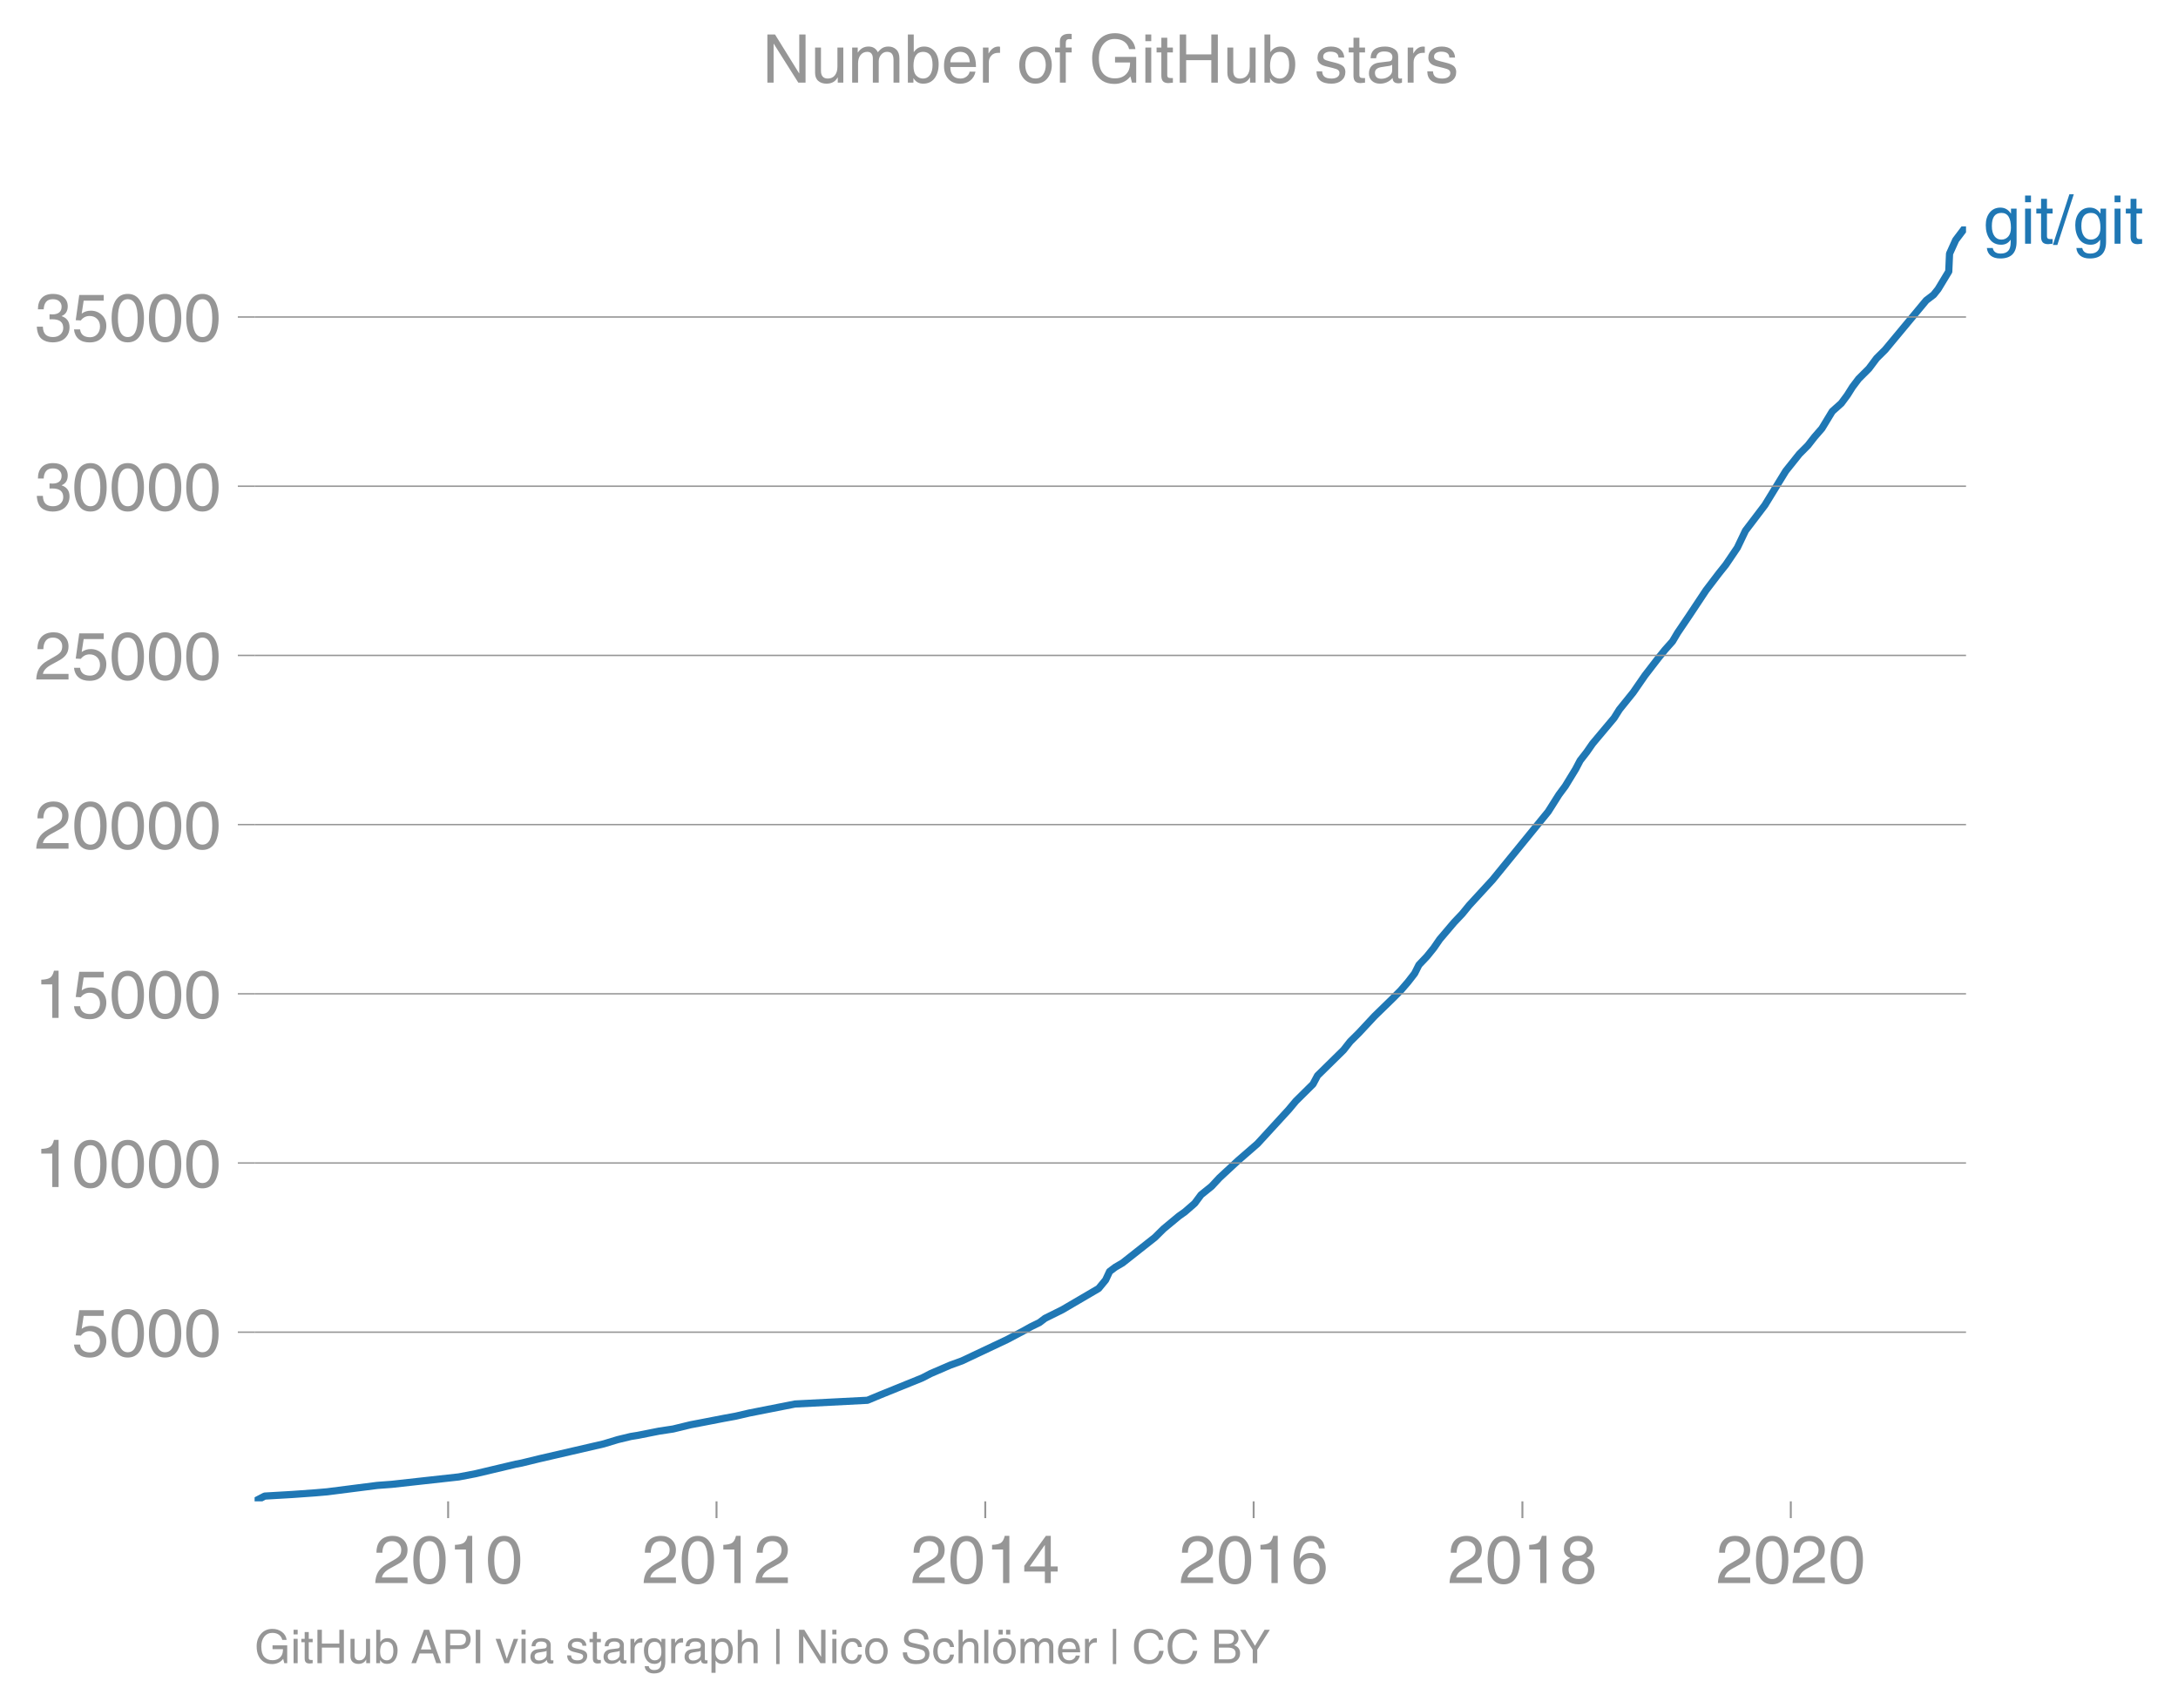
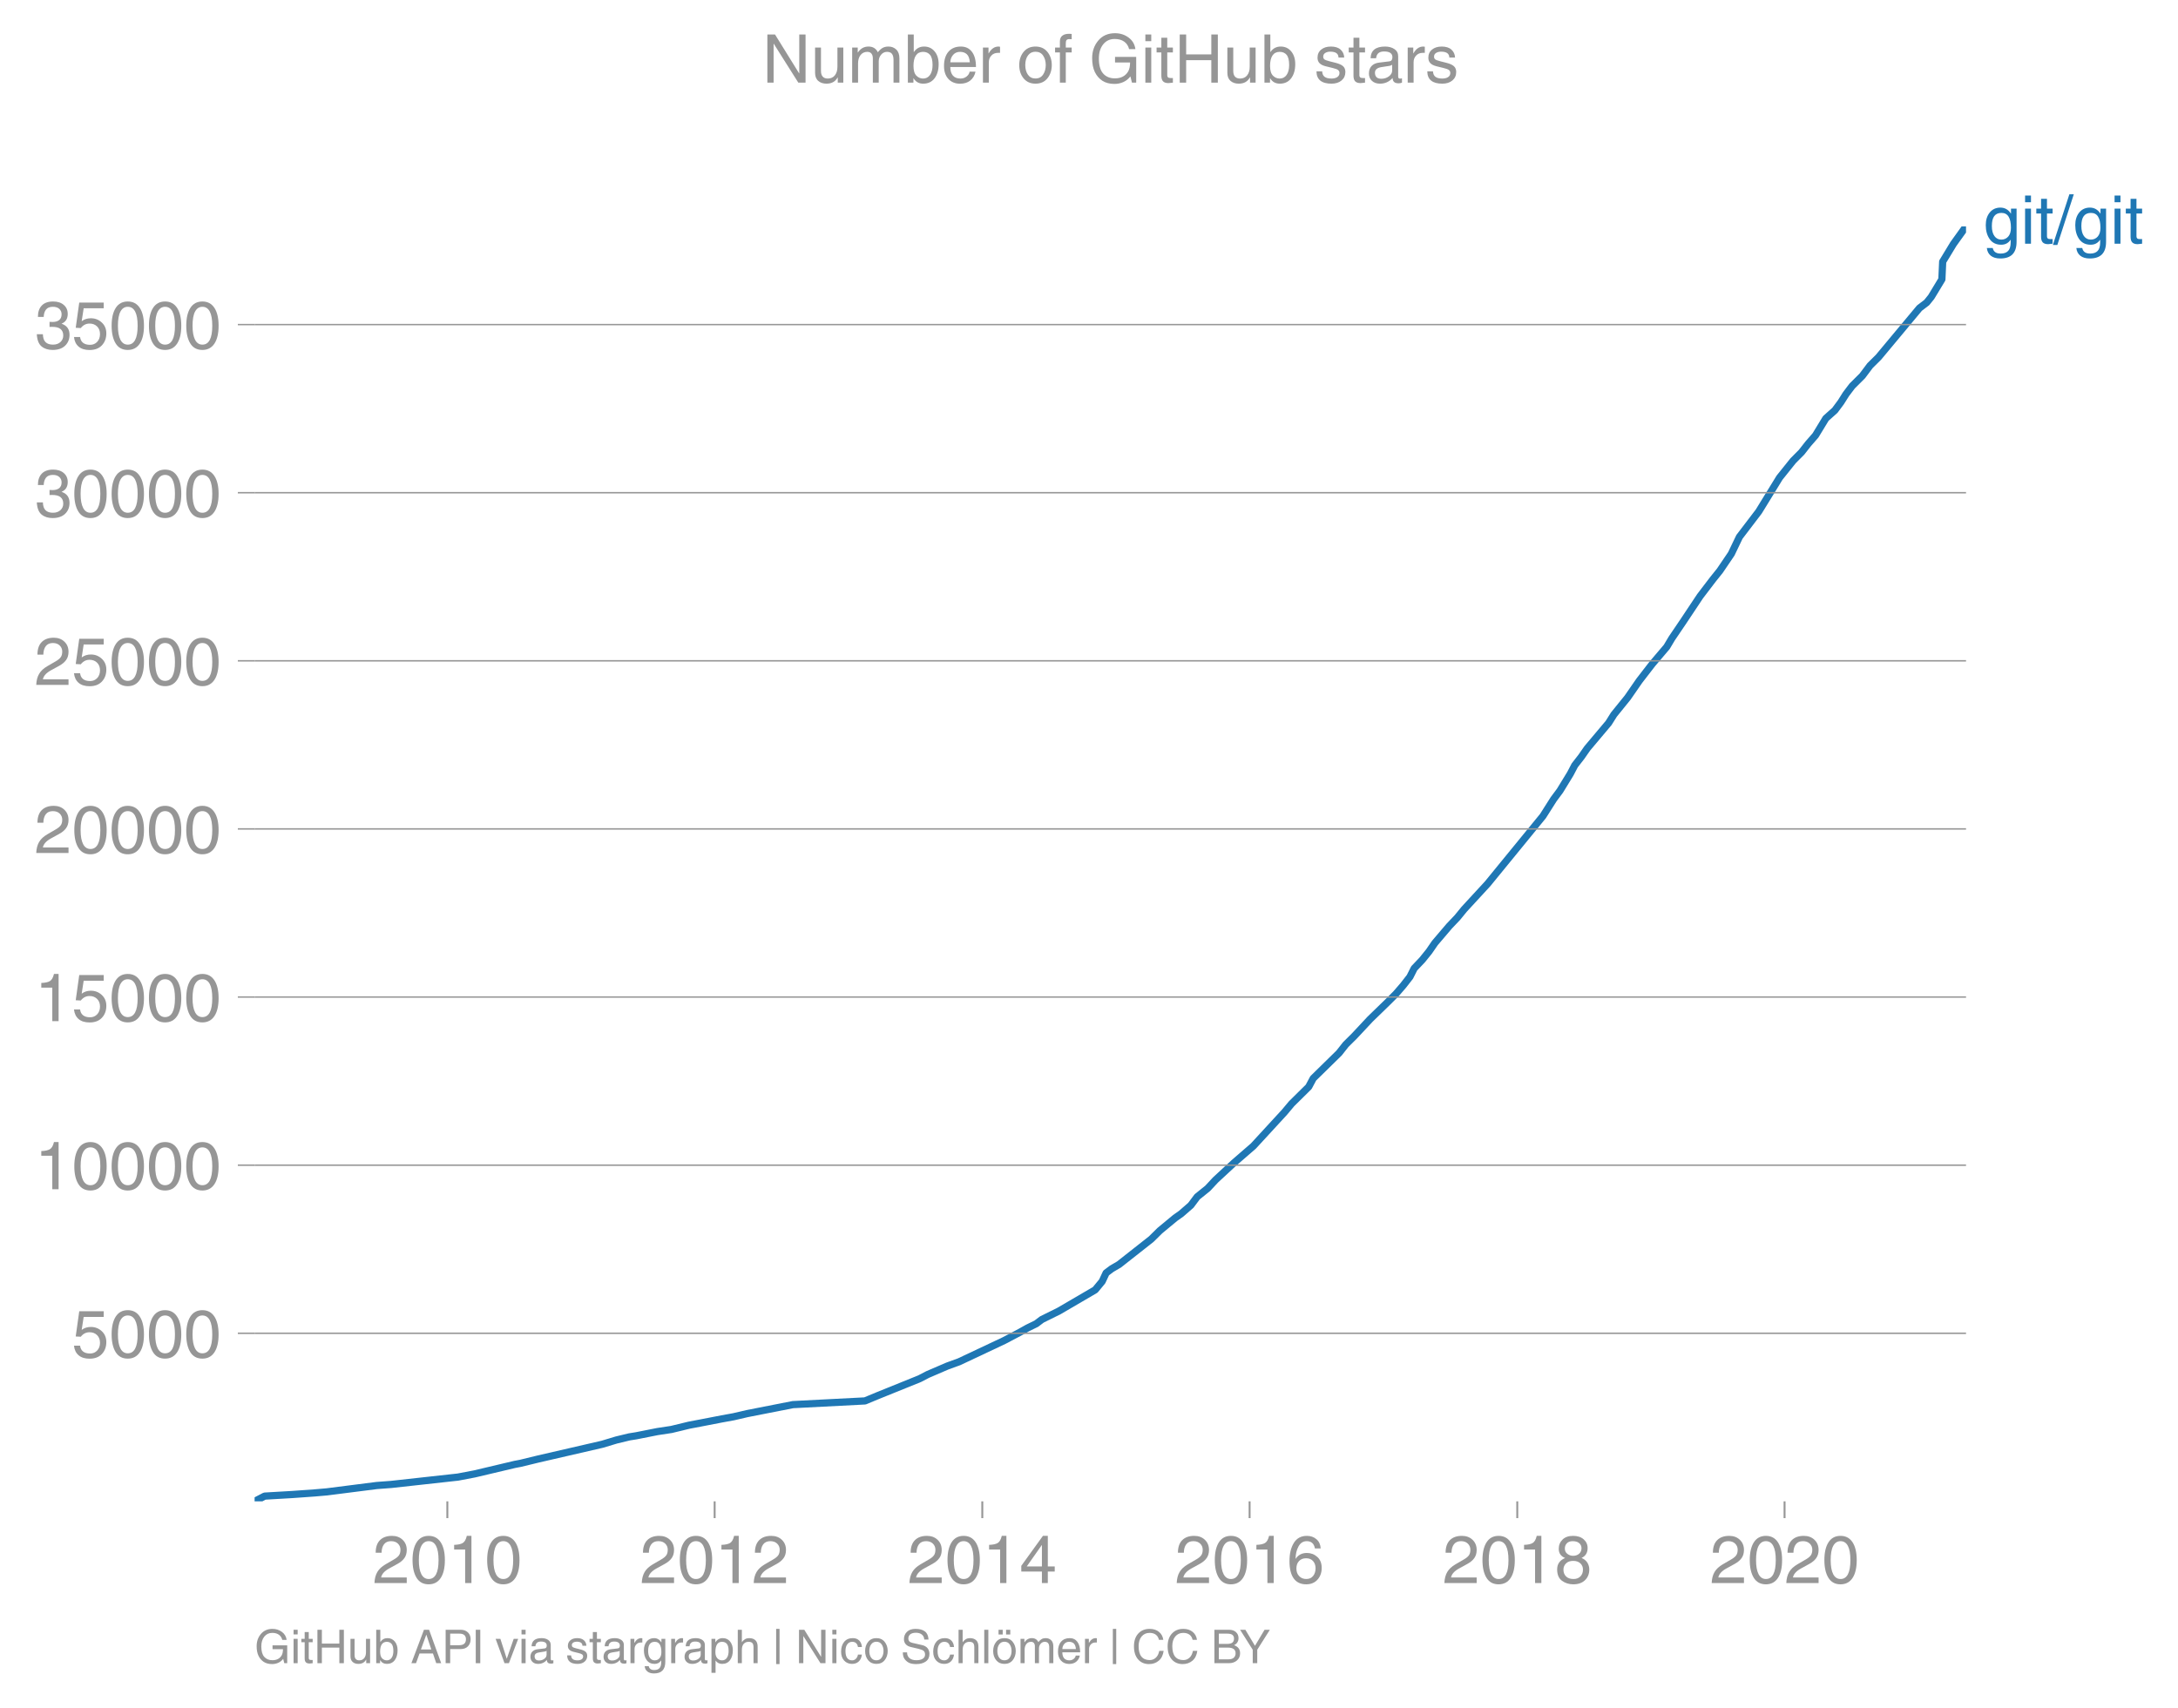
<svg xmlns="http://www.w3.org/2000/svg" xmlns:xlink="http://www.w3.org/1999/xlink" height="475.304" viewBox="0 0 454.478 356.478" width="605.97">
  <defs>
    <style>*{stroke-linecap:butt;stroke-linejoin:round}</style>
  </defs>
  <g id="figure_1">
    <path d="M0 356.478h454.478V0H0z" style="fill:none" id="patch_1" />
    <g id="axes_1">
      <path d="M53.127 313.361h357.12V47.25H53.127z" style="fill:none" id="patch_2" />
-       <path clip-path="url(#pc655abb71e)" d="m53.127 313.361 2.107-1.101 5.719-.332 4.758-.34 2.538-.218 10.46-1.335 3.032-.226 13.988-1.547 3.511-.671 8.4-1.992 1.195-.226 3.645-.89 13.484-3.115 2.942-.89 2.747-.663 1.419-.226 4.442-.883 2.938-.445 3.66-.89 2.337-.445 4.59-.89 2.437-.445 2.826-.657 9.6-1.893 15.108-.777 2.661-1.109 8.787-3.56 1.711-.89 4.129-1.78 2.43-.882 9.408-4.443 3.366-1.78 1.574-.882 1.82-.89 1.174-.89 3.586-1.78 7.588-4.443 1.466-1.78.825-1.772 1.18-.89 1.523-.89 6.758-5.333 1.796-1.78 3.207-2.663 1.257-.89 2.033-1.772 1.327-1.78 2.197-1.773 1.652-1.78 3.837-3.56 4.087-3.552 6.516-7.106 1.488-1.78 3.587-3.552.948-1.78 5.417-5.326 1.4-1.78 1.793-1.78 3.31-3.552 3.652-3.553 1.778-1.78 1.528-1.772 1.38-1.78.895-1.78 1.684-1.78 1.429-1.773 1.222-1.78 3.016-3.552 1.684-1.773 1.453-1.78 4.897-5.332 11.59-14.218 2.245-3.553 1.32-1.78 2.17-3.553.931-1.78 1.382-1.78 1.23-1.772 4.477-5.333 1.111-1.772 2.871-3.56 2.454-3.553 2.739-3.553 1.437-1.78 1.575-1.772 1.056-1.78 2.406-3.56 3.534-5.325 2.704-3.553 1.424-1.78 2.406-3.56 1.696-3.552 4.047-5.326 4.356-7.112 2.843-3.56 1.77-1.78 1.384-1.773 1.546-1.78 2.16-3.56 1.892-1.694 1.26-1.703 1.071-1.702 1.286-1.702 2.142-2.14 1.607-2.147 1.777-1.766 8.577-10.319 1.527-1.165.942-1.173 2.232-3.7.164-3.709 1.283-2.846 2.157-2.854h0" style="fill:none;stroke:#1f77b4;stroke-linecap:square;stroke-width:1.5" id="line2d_1" />
+       <path clip-path="url(#p39b5889d1a)" d="m53.127 313.361 2.099-1.094 5.695-.33 4.74-.337 2.527-.218 10.417-1.326 3.02-.225 13.932-1.536 3.497-.667 8.364-1.98 1.19-.224 3.63-.884 13.43-3.095 2.93-.884 2.736-.66 1.414-.224 4.424-.877 2.926-.443 3.646-.884 2.327-.442 4.571-.884 2.427-.442 2.815-.653 9.56-1.88 15.048-.773 2.65-1.101 8.751-3.537 1.704-.885 4.112-1.768 2.42-.877 9.37-4.414 3.353-1.769 1.568-.877 1.812-.884 1.17-.884 3.571-1.769 7.558-4.414 1.459-1.769.822-1.761 1.176-.884 1.515-.884 6.73-5.299 1.79-1.768 3.194-2.646 1.252-.884 2.025-1.762 1.321-1.768 2.188-1.762 1.646-1.768 3.821-3.537 4.071-3.53 6.49-7.06 1.481-1.768 3.572-3.53.945-1.769 5.395-5.29 1.395-1.77 1.785-1.768 3.297-3.53 3.637-3.53 1.77-1.768 1.523-1.762 1.374-1.768.892-1.769 1.677-1.768 1.422-1.761 1.217-1.769 3.005-3.53 1.676-1.761 1.447-1.769 4.878-5.298 11.542-14.127 2.237-3.53 1.315-1.768 2.161-3.53.927-1.769 1.376-1.768 1.225-1.761 4.459-5.299 1.107-1.761 2.86-3.537 2.443-3.53 2.727-3.53 3-3.53 1.052-1.768 2.396-3.537 3.52-5.292 2.693-3.53 1.418-1.768 2.397-3.537 1.69-3.53 4.029-5.291 4.339-7.067 2.831-3.537 1.763-1.769 1.378-1.761 1.54-1.768 2.15-3.537 1.886-1.685 1.254-1.69 1.068-1.692 1.28-1.691 2.134-2.127 1.6-2.133 1.77-1.755 8.542-10.253 1.521-1.157.938-1.165 2.223-3.678.164-3.684 2.23-3.684 2.643-3.685h0" style="fill:none;stroke:#1f77b4;stroke-linecap:square;stroke-width:1.5" id="line2d_1" />
      <g id="matplotlib.axis_1">
        <g id="xtick_1">
          <g id="line2d_2">
            <defs>
-               <path d="M0 0v3.5" id="md0a63cb13c" style="stroke:#969696;stroke-width:.4" />
-             </defs>
-             <use style="fill:#969696;stroke:#969696;stroke-width:.4" x="93.51" xlink:href="#md0a63cb13c" y="313.361" />
-           </g>
-           <g style="fill:#969696" transform="matrix(.14 0 0 -.14 77.94 330.41)" id="text_1">
+               <path d="M0 0v3.5" id="m8cd6e13142" style="stroke:#969696;stroke-width:.4" />
+             </defs>
+             <use style="fill:#969696;stroke:#969696;stroke-width:.4" x="93.347" xlink:href="#m8cd6e13142" y="313.361" />
+           </g>
+           <g style="fill:#969696" transform="matrix(.14 0 0 -.14 77.776 330.41)" id="text_1">
            <defs>
              <path d="M281 2888q0 793 409 1202 410 410 1148 410 618 0 1012-375t394-969q0-462-227-780-226-317-667-557l-775-425q-684-375-775-863h2444V0H166q25 634 275 1056t781 728l806 469q322 185 469 383t147 545q0 344-241 578-240 235-650 235-453 0-678-299-225-298-231-807H281z" id="HelveticaWorld-Regular-32" transform="scale(.01563)" />
              <path d="M2719 2188q0 903-239 1354-239 452-702 452-453 0-697-452-243-451-243-1354 0-875 240-1340 241-464 700-464 463 0 702 448 239 449 239 1356zm603 0q0-1107-400-1709-400-601-1144-601-772 0-1156 623-384 624-384 1687 0 1090 393 1701 394 611 1147 611 744 0 1144-608t400-1704z" id="HelveticaWorld-Regular-30" transform="scale(.01563)" />
              <path d="M2297 0h-600v3194H647v447q550 18 818 176 269 158 391 683h441V0z" id="HelveticaWorld-Regular-31" transform="scale(.01563)" />
            </defs>
            <use xlink:href="#HelveticaWorld-Regular-32" />
            <use x="55.615" xlink:href="#HelveticaWorld-Regular-30" />
            <use x="111.23" xlink:href="#HelveticaWorld-Regular-31" />
            <use x="166.846" xlink:href="#HelveticaWorld-Regular-30" />
          </g>
        </g>
        <g id="xtick_2">
-           <use style="fill:#969696;stroke:#969696;stroke-width:.4" x="149.514" xlink:href="#md0a63cb13c" y="313.361" id="line2d_3" />
-           <g style="fill:#969696" transform="matrix(.14 0 0 -.14 133.943 330.41)" id="text_2">
+           <use style="fill:#969696;stroke:#969696;stroke-width:.4" x="149.123" xlink:href="#m8cd6e13142" y="313.361" id="line2d_3" />
+           <g style="fill:#969696" transform="matrix(.14 0 0 -.14 133.552 330.41)" id="text_2">
            <use xlink:href="#HelveticaWorld-Regular-32" />
            <use x="55.615" xlink:href="#HelveticaWorld-Regular-30" />
            <use x="111.23" xlink:href="#HelveticaWorld-Regular-31" />
            <use x="166.846" xlink:href="#HelveticaWorld-Regular-32" />
          </g>
        </g>
        <g id="xtick_3">
-           <use style="fill:#969696;stroke:#969696;stroke-width:.4" x="205.594" xlink:href="#md0a63cb13c" y="313.361" id="line2d_4" />
-           <g style="fill:#969696" transform="matrix(.14 0 0 -.14 190.023 330.41)" id="text_3">
+           <use style="fill:#969696;stroke:#969696;stroke-width:.4" x="204.975" xlink:href="#m8cd6e13142" y="313.361" id="line2d_4" />
+           <g style="fill:#969696" transform="matrix(.14 0 0 -.14 189.405 330.41)" id="text_3">
            <defs>
              <path d="M678 1581h1447v2041h-12L678 1581zm2010-487V0h-563v1094H159v550l2063 2856h466V1581h659v-487h-659z" id="HelveticaWorld-Regular-34" transform="scale(.01563)" />
            </defs>
            <use xlink:href="#HelveticaWorld-Regular-32" />
            <use x="55.615" xlink:href="#HelveticaWorld-Regular-30" />
            <use x="111.23" xlink:href="#HelveticaWorld-Regular-31" />
            <use x="166.846" xlink:href="#HelveticaWorld-Regular-34" />
          </g>
        </g>
        <g id="xtick_4">
-           <use style="fill:#969696;stroke:#969696;stroke-width:.4" x="261.597" xlink:href="#md0a63cb13c" y="313.361" id="line2d_5" />
-           <g style="fill:#969696" transform="matrix(.14 0 0 -.14 246.026 330.41)" id="text_4">
+           <use style="fill:#969696;stroke:#969696;stroke-width:.4" x="260.752" xlink:href="#m8cd6e13142" y="313.361" id="line2d_5" />
+           <g style="fill:#969696" transform="matrix(.14 0 0 -.14 245.181 330.41)" id="text_4">
            <defs>
              <path d="M903 1381q0-440 262-719 263-278 685-278 403 0 642 284 239 285 239 748 0 403-236 675t-670 272q-422 0-672-266t-250-716zm1766 1922q-63 344-255 517-192 174-520 174-519 0-791-507-272-506-278-1159l13-12q359 553 1068 553 566 0 988-375t422-1053q0-672-400-1118-400-445-1078-445-782 0-1188 556-406 557-406 1660 0 1062 415 1734 416 672 1247 672 538 0 910-321 372-320 403-876h-550z" id="HelveticaWorld-Regular-36" transform="scale(.01563)" />
            </defs>
            <use xlink:href="#HelveticaWorld-Regular-32" />
            <use x="55.615" xlink:href="#HelveticaWorld-Regular-30" />
            <use x="111.23" xlink:href="#HelveticaWorld-Regular-31" />
            <use x="166.846" xlink:href="#HelveticaWorld-Regular-36" />
          </g>
        </g>
        <g id="xtick_5">
-           <use style="fill:#969696;stroke:#969696;stroke-width:.4" x="317.677" xlink:href="#md0a63cb13c" y="313.361" id="line2d_6" />
-           <g style="fill:#969696" transform="matrix(.14 0 0 -.14 302.106 330.41)" id="text_5">
+           <use style="fill:#969696;stroke:#969696;stroke-width:.4" x="316.604" xlink:href="#m8cd6e13142" y="313.361" id="line2d_6" />
+           <g style="fill:#969696" transform="matrix(.14 0 0 -.14 301.034 330.41)" id="text_5">
            <defs>
              <path d="M1766 2597q347 0 573 198 227 199 227 527 0 294-218 483-217 189-620 189-359 0-555-199-195-198-195-504 0-328 244-511t544-183zm6-484q-434 0-681-241t-247-591q0-403 250-650t712-247q410 0 655 247t245 657q0 350-245 587-245 238-689 238zm1378 1228q0-678-578-947 397-178 567-471 170-292 170-623 0-641-413-1032-412-390-1112-390-612 0-1076 336T244 1306q0 763 762 1082-609 243-609 875 0 531 361 884t1001 353q641 0 1016-333t375-826z" id="HelveticaWorld-Regular-38" transform="scale(.01563)" />
            </defs>
            <use xlink:href="#HelveticaWorld-Regular-32" />
            <use x="55.615" xlink:href="#HelveticaWorld-Regular-30" />
            <use x="111.23" xlink:href="#HelveticaWorld-Regular-31" />
            <use x="166.846" xlink:href="#HelveticaWorld-Regular-38" />
          </g>
        </g>
        <g id="xtick_6">
-           <use style="fill:#969696;stroke:#969696;stroke-width:.4" x="373.68" xlink:href="#md0a63cb13c" y="313.361" id="line2d_7" />
-           <g style="fill:#969696" transform="matrix(.14 0 0 -.14 358.11 330.41)" id="text_6">
+           <use style="fill:#969696;stroke:#969696;stroke-width:.4" x="372.38" xlink:href="#m8cd6e13142" y="313.361" id="line2d_7" />
+           <g style="fill:#969696" transform="matrix(.14 0 0 -.14 356.81 330.41)" id="text_6">
            <use xlink:href="#HelveticaWorld-Regular-32" />
            <use x="55.615" xlink:href="#HelveticaWorld-Regular-30" />
            <use x="111.23" xlink:href="#HelveticaWorld-Regular-32" />
            <use x="166.846" xlink:href="#HelveticaWorld-Regular-30" />
          </g>
        </g>
      </g>
      <g id="matplotlib.axis_2">
        <g id="ytick_1">
-           <path clip-path="url(#pc655abb71e)" d="M53.127 278.054h357.12" style="fill:none;stroke:#969696;stroke-linecap:square;stroke-width:.3" id="line2d_8" />
+           <path clip-path="url(#p39b5889d1a)" d="M53.127 278.28h357.12" style="fill:none;stroke:#969696;stroke-linecap:square;stroke-width:.3" id="line2d_8" />
          <g id="line2d_9">
            <defs>
-               <path d="M0 0h-3.5" id="md79c3b1a32" style="stroke:#969696;stroke-width:.3" />
-             </defs>
-             <use style="fill:#969696;stroke:#969696;stroke-width:.3" x="53.127" xlink:href="#md79c3b1a32" y="278.054" />
-           </g>
-           <g style="fill:#969696" transform="matrix(.14 0 0 -.14 14.985 283.078)" id="text_7">
+               <path d="M0 0h-3.5" id="m09c2cb2dc1" style="stroke:#969696;stroke-width:.3" />
+             </defs>
+             <use style="fill:#969696;stroke:#969696;stroke-width:.3" x="53.127" xlink:href="#m09c2cb2dc1" y="278.28" />
+           </g>
+           <g style="fill:#969696" transform="matrix(.14 0 0 -.14 14.985 283.304)" id="text_7">
            <defs>
              <path d="M941 2619q372 281 872 281 606 0 1042-403t436-1038q0-690-421-1139-420-448-1179-448-660 0-1041 323-381 324-444 918h582q43-363 284-555t669-192q415 0 681 287 266 288 266 735 0 456-279 731-278 275-718 275-500 0-835-428l-484 25 337 2406h2332v-544H1131L941 2619z" id="HelveticaWorld-Regular-35" transform="scale(.01563)" />
            </defs>
            <use xlink:href="#HelveticaWorld-Regular-35" />
            <use x="55.615" xlink:href="#HelveticaWorld-Regular-30" />
            <use x="111.23" xlink:href="#HelveticaWorld-Regular-30" />
            <use x="166.846" xlink:href="#HelveticaWorld-Regular-30" />
          </g>
        </g>
        <g id="ytick_2">
-           <path clip-path="url(#pc655abb71e)" d="M53.127 242.739h357.12" style="fill:none;stroke:#969696;stroke-linecap:square;stroke-width:.3" id="line2d_10" />
-           <use style="fill:#969696;stroke:#969696;stroke-width:.3" x="53.127" xlink:href="#md79c3b1a32" y="242.739" id="line2d_11" />
-           <g style="fill:#969696" transform="matrix(.14 0 0 -.14 7.2 247.763)" id="text_8">
+           <path clip-path="url(#p39b5889d1a)" d="M53.127 243.191h357.12" style="fill:none;stroke:#969696;stroke-linecap:square;stroke-width:.3" id="line2d_10" />
+           <use style="fill:#969696;stroke:#969696;stroke-width:.3" x="53.127" xlink:href="#m09c2cb2dc1" y="243.191" id="line2d_11" />
+           <g style="fill:#969696" transform="matrix(.14 0 0 -.14 7.2 248.216)" id="text_8">
            <use xlink:href="#HelveticaWorld-Regular-31" />
            <use x="55.615" xlink:href="#HelveticaWorld-Regular-30" />
            <use x="111.23" xlink:href="#HelveticaWorld-Regular-30" />
            <use x="166.846" xlink:href="#HelveticaWorld-Regular-30" />
            <use x="222.461" xlink:href="#HelveticaWorld-Regular-30" />
          </g>
        </g>
        <g id="ytick_3">
-           <path clip-path="url(#pc655abb71e)" d="M53.127 207.424h357.12" style="fill:none;stroke:#969696;stroke-linecap:square;stroke-width:.3" id="line2d_12" />
-           <use style="fill:#969696;stroke:#969696;stroke-width:.3" x="53.127" xlink:href="#md79c3b1a32" y="207.424" id="line2d_13" />
-           <g style="fill:#969696" transform="matrix(.14 0 0 -.14 7.2 212.448)" id="text_9">
+           <path clip-path="url(#p39b5889d1a)" d="M53.127 208.103h357.12" style="fill:none;stroke:#969696;stroke-linecap:square;stroke-width:.3" id="line2d_12" />
+           <use style="fill:#969696;stroke:#969696;stroke-width:.3" x="53.127" xlink:href="#m09c2cb2dc1" y="208.103" id="line2d_13" />
+           <g style="fill:#969696" transform="matrix(.14 0 0 -.14 7.2 213.127)" id="text_9">
            <use xlink:href="#HelveticaWorld-Regular-31" />
            <use x="55.615" xlink:href="#HelveticaWorld-Regular-35" />
            <use x="111.23" xlink:href="#HelveticaWorld-Regular-30" />
            <use x="166.846" xlink:href="#HelveticaWorld-Regular-30" />
            <use x="222.461" xlink:href="#HelveticaWorld-Regular-30" />
          </g>
        </g>
        <g id="ytick_4">
-           <path clip-path="url(#pc655abb71e)" d="M53.127 172.109h357.12" style="fill:none;stroke:#969696;stroke-linecap:square;stroke-width:.3" id="line2d_14" />
-           <use style="fill:#969696;stroke:#969696;stroke-width:.3" x="53.127" xlink:href="#md79c3b1a32" y="172.109" id="line2d_15" />
-           <g style="fill:#969696" transform="matrix(.14 0 0 -.14 7.2 177.133)" id="text_10">
+           <path clip-path="url(#p39b5889d1a)" d="M53.127 173.014h357.12" style="fill:none;stroke:#969696;stroke-linecap:square;stroke-width:.3" id="line2d_14" />
+           <use style="fill:#969696;stroke:#969696;stroke-width:.3" x="53.127" xlink:href="#m09c2cb2dc1" y="173.014" id="line2d_15" />
+           <g style="fill:#969696" transform="matrix(.14 0 0 -.14 7.2 178.039)" id="text_10">
            <use xlink:href="#HelveticaWorld-Regular-32" />
            <use x="55.615" xlink:href="#HelveticaWorld-Regular-30" />
            <use x="111.23" xlink:href="#HelveticaWorld-Regular-30" />
            <use x="166.846" xlink:href="#HelveticaWorld-Regular-30" />
            <use x="222.461" xlink:href="#HelveticaWorld-Regular-30" />
          </g>
        </g>
        <g id="ytick_5">
-           <path clip-path="url(#pc655abb71e)" d="M53.127 136.794h357.12" style="fill:none;stroke:#969696;stroke-linecap:square;stroke-width:.3" id="line2d_16" />
-           <use style="fill:#969696;stroke:#969696;stroke-width:.3" x="53.127" xlink:href="#md79c3b1a32" y="136.794" id="line2d_17" />
-           <g style="fill:#969696" transform="matrix(.14 0 0 -.14 7.2 141.819)" id="text_11">
+           <path clip-path="url(#p39b5889d1a)" d="M53.127 137.925h357.12" style="fill:none;stroke:#969696;stroke-linecap:square;stroke-width:.3" id="line2d_16" />
+           <use style="fill:#969696;stroke:#969696;stroke-width:.3" x="53.127" xlink:href="#m09c2cb2dc1" y="137.925" id="line2d_17" />
+           <g style="fill:#969696" transform="matrix(.14 0 0 -.14 7.2 142.95)" id="text_11">
            <use xlink:href="#HelveticaWorld-Regular-32" />
            <use x="55.615" xlink:href="#HelveticaWorld-Regular-35" />
            <use x="111.23" xlink:href="#HelveticaWorld-Regular-30" />
            <use x="166.846" xlink:href="#HelveticaWorld-Regular-30" />
            <use x="222.461" xlink:href="#HelveticaWorld-Regular-30" />
          </g>
        </g>
        <g id="ytick_6">
-           <path clip-path="url(#pc655abb71e)" d="M53.127 101.479h357.12" style="fill:none;stroke:#969696;stroke-linecap:square;stroke-width:.3" id="line2d_18" />
-           <use style="fill:#969696;stroke:#969696;stroke-width:.3" x="53.127" xlink:href="#md79c3b1a32" y="101.479" id="line2d_19" />
-           <g style="fill:#969696" transform="matrix(.14 0 0 -.14 7.2 106.504)" id="text_12">
+           <path clip-path="url(#p39b5889d1a)" d="M53.127 102.837h357.12" style="fill:none;stroke:#969696;stroke-linecap:square;stroke-width:.3" id="line2d_18" />
+           <use style="fill:#969696;stroke:#969696;stroke-width:.3" x="53.127" xlink:href="#m09c2cb2dc1" y="102.837" id="line2d_19" />
+           <g style="fill:#969696" transform="matrix(.14 0 0 -.14 7.2 107.861)" id="text_12">
            <defs>
              <path d="M1434 2559q141-12 294-12 397 0 626 183 230 183 230 554 0 300-214 505t-617 205q-447 0-655-263-207-262-220-703H325q0 703 369 1087 369 385 1084 385 635 0 1013-327 378-326 378-857 0-685-578-928v-13q750-256 750-1050 0-634-422-1041-422-406-1197-406-634 0-1044 333-409 333-459 1164h581q13-519 256-755 244-236 703-236 444 0 713 247t269 622q0 410-257 619-256 209-793 209-128 0-257-6v484z" id="HelveticaWorld-Regular-33" transform="scale(.01563)" />
            </defs>
            <use xlink:href="#HelveticaWorld-Regular-33" />
            <use x="55.615" xlink:href="#HelveticaWorld-Regular-30" />
            <use x="111.23" xlink:href="#HelveticaWorld-Regular-30" />
            <use x="166.846" xlink:href="#HelveticaWorld-Regular-30" />
            <use x="222.461" xlink:href="#HelveticaWorld-Regular-30" />
          </g>
        </g>
        <g id="ytick_7">
-           <path clip-path="url(#pc655abb71e)" d="M53.127 66.164h357.12" style="fill:none;stroke:#969696;stroke-linecap:square;stroke-width:.3" id="line2d_20" />
-           <use style="fill:#969696;stroke:#969696;stroke-width:.3" x="53.127" xlink:href="#md79c3b1a32" y="66.164" id="line2d_21" />
-           <g style="fill:#969696" transform="matrix(.14 0 0 -.14 7.2 71.189)" id="text_13">
+           <path clip-path="url(#p39b5889d1a)" d="M53.127 67.748h357.12" style="fill:none;stroke:#969696;stroke-linecap:square;stroke-width:.3" id="line2d_20" />
+           <use style="fill:#969696;stroke:#969696;stroke-width:.3" x="53.127" xlink:href="#m09c2cb2dc1" y="67.748" id="line2d_21" />
+           <g style="fill:#969696" transform="matrix(.14 0 0 -.14 7.2 72.773)" id="text_13">
            <use xlink:href="#HelveticaWorld-Regular-33" />
            <use x="55.615" xlink:href="#HelveticaWorld-Regular-35" />
            <use x="111.23" xlink:href="#HelveticaWorld-Regular-30" />
            <use x="166.846" xlink:href="#HelveticaWorld-Regular-30" />
            <use x="222.461" xlink:href="#HelveticaWorld-Regular-30" />
          </g>
        </g>
      </g>
      <g style="fill:#1f77b4" transform="matrix(.14 0 0 -.14 413.818 50.866)" id="text_14">
        <defs>
          <path d="M831 1684q0-615 244-954t659-339q404 0 660 293 256 294 256 832 0 706-224 1064-223 358-679 358-459 0-688-305-228-305-228-949zM3188 191q0-807-388-1203-387-397-1169-397-562 0-895 259T353-409h563q43-244 226-388t530-144q472 0 712 254 241 253 241 821v238h-12Q2297-97 1722-97q-716 0-1094 528T250 1772q0 744 381 1208 382 464 1013 464 634 0 1000-569h12v472h532V191z" id="HelveticaWorld-Regular-67" transform="scale(.01563)" />
          <path d="M422 3956v638h562v-638H422zM984 0H422v3347h562V0z" id="HelveticaWorld-Regular-69" transform="scale(.01563)" />
          <path d="M1100 2881V703q0-128 70-195 71-67 252-67h216V0q-307-44-422-44-353 0-516 169-162 169-162 547v2209H84v466h454v934h562v-934h538v-466h-538z" id="HelveticaWorld-Regular-74" transform="scale(.01563)" />
          <path d="M319-122h-428l1575 4838h422L319-122z" id="HelveticaWorld-Regular-2f" transform="scale(.01563)" />
        </defs>
        <use xlink:href="#HelveticaWorld-Regular-67" />
        <use x="55.908" xlink:href="#HelveticaWorld-Regular-69" />
        <use x="77.93" xlink:href="#HelveticaWorld-Regular-74" />
        <use x="105.615" xlink:href="#HelveticaWorld-Regular-2f" />
        <use x="133.398" xlink:href="#HelveticaWorld-Regular-67" />
        <use x="189.307" xlink:href="#HelveticaWorld-Regular-69" />
        <use x="211.328" xlink:href="#HelveticaWorld-Regular-74" />
      </g>
      <g style="fill:#969696" transform="matrix(.09716 0 0 -.09716 53.127 347.14)" id="text_15">
        <defs>
          <path d="M2463 2456h2018V0h-403l-150 594q-294-375-691-546-396-170-824-170-691 0-1155 301-464 302-721 833-256 532-256 1326 0 990 589 1684t1586 694q744 0 1300-416 557-416 647-1100h-600q-109 453-462 709-353 257-916 257-678 0-1091-511-412-511-412-1352 0-978 409-1436 410-458 1119-458 463 0 783 183t492 497q172 314 172 836H2463v531z" id="HelveticaWorld-Regular-47" transform="scale(.01563)" />
          <path d="M4153 0h-622v2144H1131V0H519v4594h612V2694h2400v1900h622V0z" id="HelveticaWorld-Regular-48" transform="scale(.01563)" />
          <path d="M391 3347h562V1125q0-369 167-552 168-182 480-182 434 0 678 307 244 308 244 805v1844h562V0h-531v488l-12 12Q2222-97 1478-97q-481 0-784 262-303 263-303 776v2406z" id="HelveticaWorld-Regular-75" transform="scale(.01563)" />
          <path d="M2778 1684q0 672-238 963-237 291-677 291-447-7-676-349-228-342-228-989 0-659 275-934t641-275q416 0 659 342 244 342 244 951zM422 0v4594h562V2925h13q359 519 969 519 625 0 1009-464t384-1208q0-838-388-1354Q2584-97 1888-97q-613 0-922 513h-13V0H422z" id="HelveticaWorld-Regular-62" transform="scale(.01563)" />
          <path d="m2816 1888-678 2021h-13l-737-2021h1428zm-1619-550L716 0H78l1728 4594h703L4172 0h-678l-453 1338H1197z" id="HelveticaWorld-Regular-41" transform="scale(.01563)" />
          <path d="M1141 2472h1234q466 0 700 204 234 205 234 621 0 372-225 569t-684 197H1141V2472zm0-2472H519v4594h2065q616 0 991-358t375-933q0-597-363-980-362-382-1003-382H1141V0z" id="HelveticaWorld-Regular-50" transform="scale(.01563)" />
          <path d="M1141 0H519v4594h622V0z" id="HelveticaWorld-Regular-49" transform="scale(.01563)" />
          <path d="M2522 3347h616L1863 0h-604L38 3347h653l872-2725h12l947 2725z" id="HelveticaWorld-Regular-76" transform="scale(.01563)" />
          <path d="M2456 1709q-62-65-245-106-183-40-683-106-369-44-542-182-173-137-173-362 0-275 146-428 147-153 469-153 403 0 715 229 313 230 313 558v550zM397 2328q19 566 367 841 349 275 1014 275 531 0 890-241 360-240 360-694V581q0-197 178-197 72 0 185 25V0q-153-63-319-63-288 0-429 123-140 124-146 387Q2016-97 1288-97q-475 0-763 269-287 269-287 700 0 441 250 712 250 272 728 329l993 121q269 41 269 397 0 263-195 403-195 141-592 141-353 0-543-156-189-156-226-491H397z" id="HelveticaWorld-Regular-61" transform="scale(.01563)" />
          <path d="M2309 2394q-12 300-214 431-201 131-579 131-275 0-471-122-195-121-195-350 0-181 115-267 116-86 501-183l556-140q506-128 723-327 218-198 218-554 0-494-361-802T1638-97Q934-97 573 195q-360 293-367 880h544q13-347 230-516 217-168 651-168 353 0 561 140 208 141 208 391 0 178-135 284-134 107-531 197l-653 160q-397 100-586 298t-189 514q0 494 353 781 354 288 922 288 607 0 930-296 323-295 342-754h-544z" id="HelveticaWorld-Regular-73" transform="scale(.01563)" />
          <path d="M984 0H422v3347h531v-556h13q365 653 940 653 91 0 147-19v-584h-209q-378 0-619-257-241-256-241-637V0z" id="HelveticaWorld-Regular-72" transform="scale(.01563)" />
          <path d="M959 1516q0-538 262-832 263-293 654-293 428 0 665 348 238 349 238 945 0 654-228 954t-687 300q-447 0-676-352-228-352-228-1070zM422 3347h531v-472h13q359 569 1000 569 647 0 1020-471 373-470 373-1201 0-819-381-1344T1888-97q-582 0-891 450h-13v-1678H422v4672z" id="HelveticaWorld-Regular-70" transform="scale(.01563)" />
          <path d="M3150 0h-566v2188q0 403-156 576-156 174-509 174-435 0-685-282-250-281-250-831V0H422v4594h562V2900h13q384 544 981 544 550 0 861-288 311-287 311-878V0z" id="HelveticaWorld-Regular-68" transform="scale(.01563)" />
          <path d="M603 4716h466V-122H603v4838z" id="HelveticaWorld-Regular-7c" transform="scale(.01563)" />
          <path d="M3559 4594h600V0h-690L1125 3713h-12V0H519v4594h728L3547 884h12v3710z" id="HelveticaWorld-Regular-4e" transform="scale(.01563)" />
          <path d="M2534 2222q-121 716-793 716-416 0-669-333t-253-927q0-647 234-967 235-320 681-320 300 0 519 220t281 573h544q-84-621-439-951T1722-97q-659 0-1081 451-422 452-422 1227 0 850 422 1356 422 507 1184 507 556 0 886-333t367-889h-544z" id="HelveticaWorld-Regular-63" transform="scale(.01563)" />
          <path d="M813 1678q0-559 253-920t718-361q482 0 732 378t250 903q0 531-250 901-250 371-732 371-446 0-709-349-262-348-262-923zm-575 0q0 747 415 1256 416 510 1131 510 732 0 1144-516 413-515 413-1250 0-737-410-1256Q2522-97 1784-97q-709 0-1128 503-418 503-418 1272z" id="HelveticaWorld-Regular-6f" transform="scale(.01563)" />
          <path d="M3225 3250q-19 438-327 686-307 248-810 248-507 0-779-208-271-207-271-598 0-209 118-359 119-150 425-222l1313-300q531-116 787-440 257-323 257-788 0-681-500-1036T2138-122q-610 0-962 156-351 157-623 497-272 341-272 953h582q0-512 340-794 341-281 928-281 569 0 886 202t317 573q0 338-189 505t-739 295l-990 232q-494 112-738 392t-244 689q0 619 417 1019 418 400 1165 400 843 0 1301-352 458-351 492-1114h-584z" id="HelveticaWorld-Regular-53" transform="scale(.01563)" />
          <path d="M984 0H422v4594h562V0z" id="HelveticaWorld-Regular-6c" transform="scale(.01563)" />
          <path d="M813 1678q0-559 253-920t718-361q482 0 732 378t250 903q0 531-250 901-250 371-732 371-446 0-709-349-262-348-262-923zm-575 0q0 747 415 1256 416 510 1131 510 732 0 1144-516 413-515 413-1250 0-737-410-1256Q2522-97 1784-97q-709 0-1128 503-418 503-418 1272zm2351 2266h-575v650h575v-650zm-1038 0H976v650h575v-650z" id="HelveticaWorld-Regular-f6" transform="scale(.01563)" />
          <path d="M422 3347h531v-472h13q378 569 1012 569 628 0 891-544 240 294 465 419t557 125q434 0 735-285 302-284 302-843V0h-562v2163q0 390-147 582-147 193-475 193-331 0-560-269-228-269-228-628V0h-562v2316q0 290-135 456-134 166-390 166-403 0-644-300t-241-813V0H422v3347z" id="HelveticaWorld-Regular-6d" transform="scale(.01563)" />
          <path d="M2719 1941q-44 543-288 770-243 227-647 227-409 0-661-288-251-287-267-709h1863zm537-891q-93-519-509-859-366-288-963-294-703 6-1116 461-412 455-412 1223 0 882 425 1372 425 491 1182 491 678 0 1059-507 381-506 381-1446H856q0-525 244-813 244-287 731-287 344 0 591 207 247 208 272 452h562z" id="HelveticaWorld-Regular-65" transform="scale(.01563)" />
          <path d="M3713 3213q-104 468-434 710-329 243-854 243-678 0-1091-493-412-492-412-1329 0-969 390-1443 391-473 1132-473 487 0 838 323 352 324 474 940h603q-121-885-671-1349T2350-122q-941 0-1505 647T281 2322q0 1109 589 1751 589 643 1555 643 800 0 1297-413 497-412 591-1090h-600z" id="HelveticaWorld-Regular-43" transform="scale(.01563)" />
          <path d="M519 4594h2015q594 0 947-322t353-834q0-310-155-565-154-254-460-395 428-162 629-431 202-269 202-691 0-593-428-975Q3194 0 2491 0H519v4594zm612-4063h1325q488 0 731 226 244 227 244 612 0 390-272 582-271 193-803 193H1131V531zm0 2119h1128q494 0 724 179 230 180 230 562 0 328-218 500-217 172-729 172H1131V2650z" id="HelveticaWorld-Regular-42" transform="scale(.01563)" />
          <path d="M2388 0h-622v1850L31 4594h725l1319-2206 1316 2206h731L2388 1850V0z" id="HelveticaWorld-Regular-59" transform="scale(.01563)" />
        </defs>
        <use xlink:href="#HelveticaWorld-Regular-47" />
        <use x="77.1" xlink:href="#HelveticaWorld-Regular-69" />
        <use x="99.121" xlink:href="#HelveticaWorld-Regular-74" />
        <use x="126.807" xlink:href="#HelveticaWorld-Regular-48" />
        <use x="199.805" xlink:href="#HelveticaWorld-Regular-75" />
        <use x="254.59" xlink:href="#HelveticaWorld-Regular-62" />
        <use x="311.084" xlink:href="#HelveticaWorld-Regular-20" />
        <use x="335.498" xlink:href="#HelveticaWorld-Regular-41" />
        <use x="402.197" xlink:href="#HelveticaWorld-Regular-50" />
        <use x="466.846" xlink:href="#HelveticaWorld-Regular-49" />
        <use x="492.627" xlink:href="#HelveticaWorld-Regular-20" />
        <use x="517.041" xlink:href="#HelveticaWorld-Regular-76" />
        <use x="566.65" xlink:href="#HelveticaWorld-Regular-69" />
        <use x="588.672" xlink:href="#HelveticaWorld-Regular-61" />
        <use x="643.604" xlink:href="#HelveticaWorld-Regular-20" />
        <use x="668.018" xlink:href="#HelveticaWorld-Regular-73" />
        <use x="718.018" xlink:href="#HelveticaWorld-Regular-74" />
        <use x="745.703" xlink:href="#HelveticaWorld-Regular-61" />
        <use x="800.635" xlink:href="#HelveticaWorld-Regular-72" />
        <use x="832.203" xlink:href="#HelveticaWorld-Regular-67" />
        <use x="888.111" xlink:href="#HelveticaWorld-Regular-72" />
        <use x="919.68" xlink:href="#HelveticaWorld-Regular-61" />
        <use x="974.611" xlink:href="#HelveticaWorld-Regular-70" />
        <use x="1031.105" xlink:href="#HelveticaWorld-Regular-68" />
        <use x="1086.281" xlink:href="#HelveticaWorld-Regular-20" />
        <use x="1110.695" xlink:href="#HelveticaWorld-Regular-7c" />
        <use x="1136.672" xlink:href="#HelveticaWorld-Regular-20" />
        <use x="1161.086" xlink:href="#HelveticaWorld-Regular-4e" />
        <use x="1234.182" xlink:href="#HelveticaWorld-Regular-69" />
        <use x="1256.203" xlink:href="#HelveticaWorld-Regular-63" />
        <use x="1307.473" xlink:href="#HelveticaWorld-Regular-6f" />
        <use x="1363.381" xlink:href="#HelveticaWorld-Regular-20" />
        <use x="1387.795" xlink:href="#HelveticaWorld-Regular-53" />
        <use x="1454.006" xlink:href="#HelveticaWorld-Regular-63" />
        <use x="1505.275" xlink:href="#HelveticaWorld-Regular-68" />
        <use x="1560.451" xlink:href="#HelveticaWorld-Regular-6c" />
        <use x="1582.473" xlink:href="#HelveticaWorld-Regular-f6" />
        <use x="1638.381" xlink:href="#HelveticaWorld-Regular-6d" />
        <use x="1721.389" xlink:href="#HelveticaWorld-Regular-65" />
        <use x="1776.809" xlink:href="#HelveticaWorld-Regular-72" />
        <use x="1809.377" xlink:href="#HelveticaWorld-Regular-20" />
        <use x="1833.791" xlink:href="#HelveticaWorld-Regular-7c" />
        <use x="1859.768" xlink:href="#HelveticaWorld-Regular-20" />
        <use x="1884.182" xlink:href="#HelveticaWorld-Regular-43" />
        <use x="1956.496" xlink:href="#HelveticaWorld-Regular-43" />
        <use x="2028.811" xlink:href="#HelveticaWorld-Regular-20" />
        <use x="2053.225" xlink:href="#HelveticaWorld-Regular-42" />
        <use x="2116.037" xlink:href="#HelveticaWorld-Regular-59" />
      </g>
      <g style="fill:#969696" transform="matrix(.14 0 0 -.14 158.992 17.25)" id="text_16">
        <defs>
          <path d="M1100 2881V0H538v2881H78v466h460v575q0 378 229 557 230 180 642 180 141 0 254-12v-506q-100 12-229 12-187 0-261-92-73-92-73-298v-416h563v-466h-563z" id="HelveticaWorld-Regular-66" transform="scale(.01563)" />
        </defs>
        <use xlink:href="#HelveticaWorld-Regular-4e" />
        <use x="73.096" xlink:href="#HelveticaWorld-Regular-75" />
        <use x="127.881" xlink:href="#HelveticaWorld-Regular-6d" />
        <use x="210.889" xlink:href="#HelveticaWorld-Regular-62" />
        <use x="267.383" xlink:href="#HelveticaWorld-Regular-65" />
        <use x="322.803" xlink:href="#HelveticaWorld-Regular-72" />
        <use x="355.371" xlink:href="#HelveticaWorld-Regular-20" />
        <use x="379.785" xlink:href="#HelveticaWorld-Regular-6f" />
        <use x="435.693" xlink:href="#HelveticaWorld-Regular-66" />
        <use x="463.379" xlink:href="#HelveticaWorld-Regular-20" />
        <use x="487.793" xlink:href="#HelveticaWorld-Regular-47" />
        <use x="564.893" xlink:href="#HelveticaWorld-Regular-69" />
        <use x="586.914" xlink:href="#HelveticaWorld-Regular-74" />
        <use x="614.6" xlink:href="#HelveticaWorld-Regular-48" />
        <use x="687.598" xlink:href="#HelveticaWorld-Regular-75" />
        <use x="742.383" xlink:href="#HelveticaWorld-Regular-62" />
        <use x="798.877" xlink:href="#HelveticaWorld-Regular-20" />
        <use x="823.291" xlink:href="#HelveticaWorld-Regular-73" />
        <use x="873.291" xlink:href="#HelveticaWorld-Regular-74" />
        <use x="900.977" xlink:href="#HelveticaWorld-Regular-61" />
        <use x="955.908" xlink:href="#HelveticaWorld-Regular-72" />
        <use x="988.477" xlink:href="#HelveticaWorld-Regular-73" />
      </g>
    </g>
  </g>
  <defs>
-     <clipPath id="pc655abb71e">
+     <clipPath id="p39b5889d1a">
      <path d="M53.127 47.249h357.12v266.112H53.127z" />
    </clipPath>
  </defs>
</svg>
